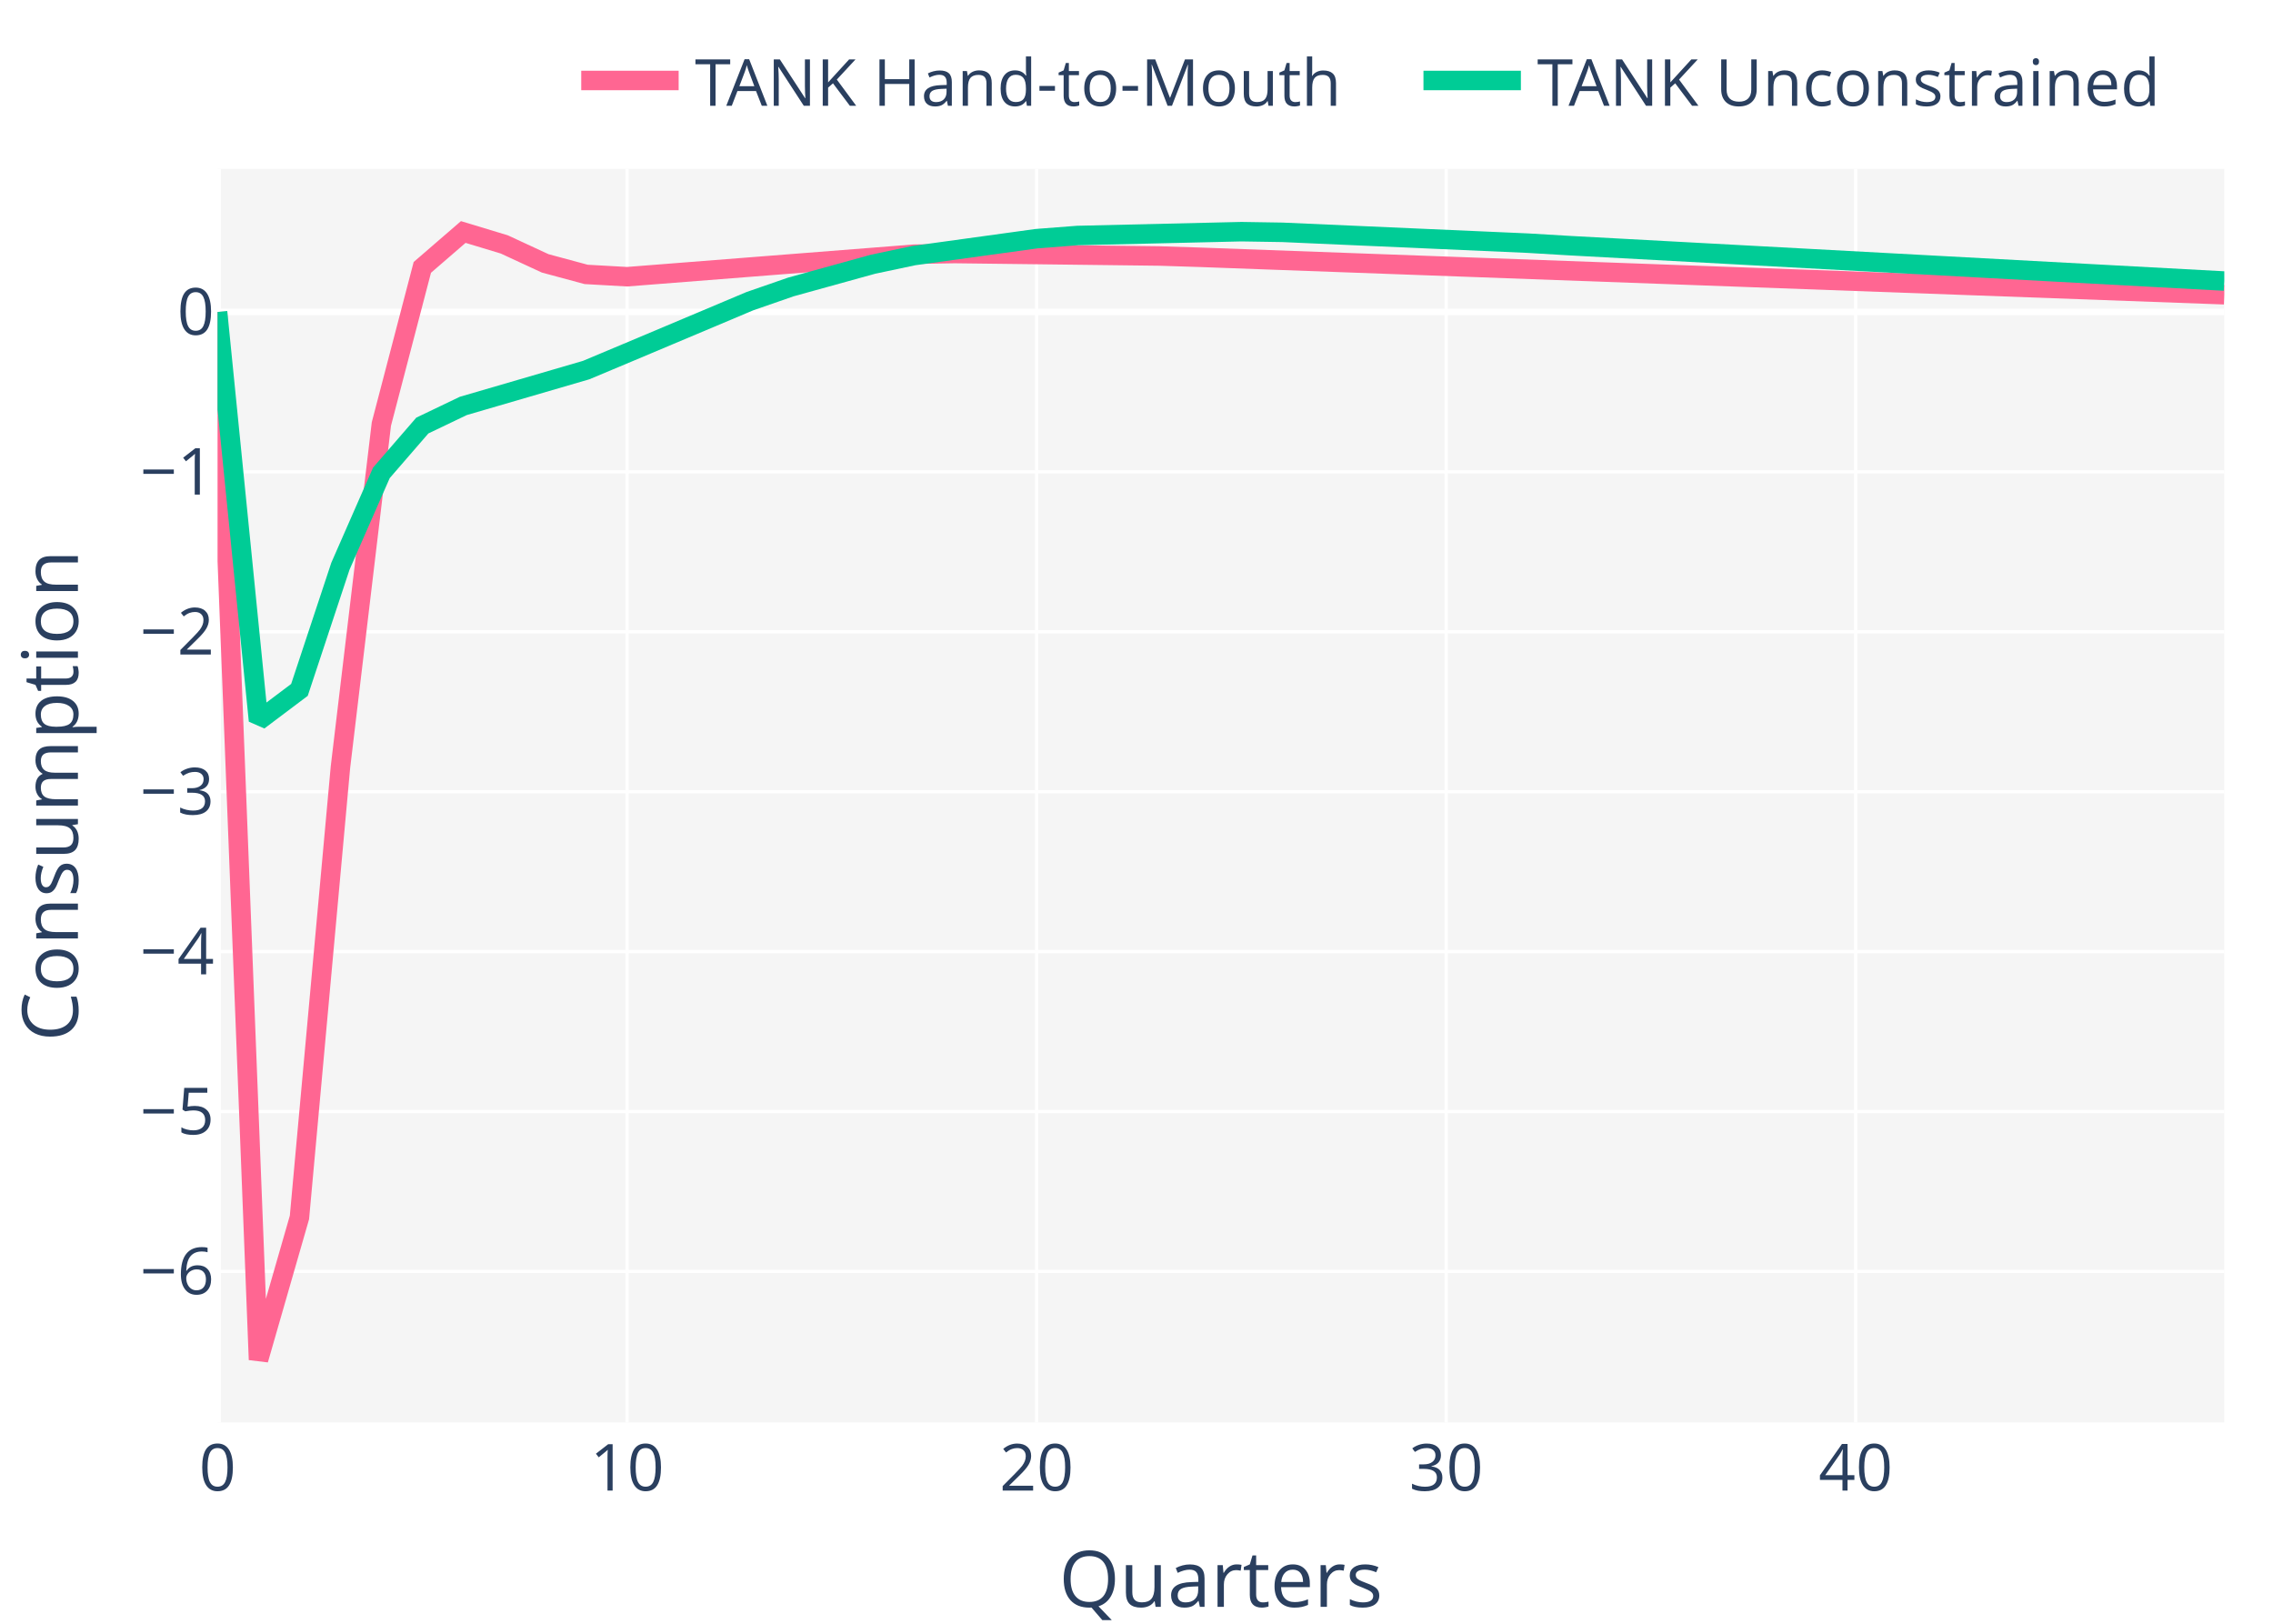
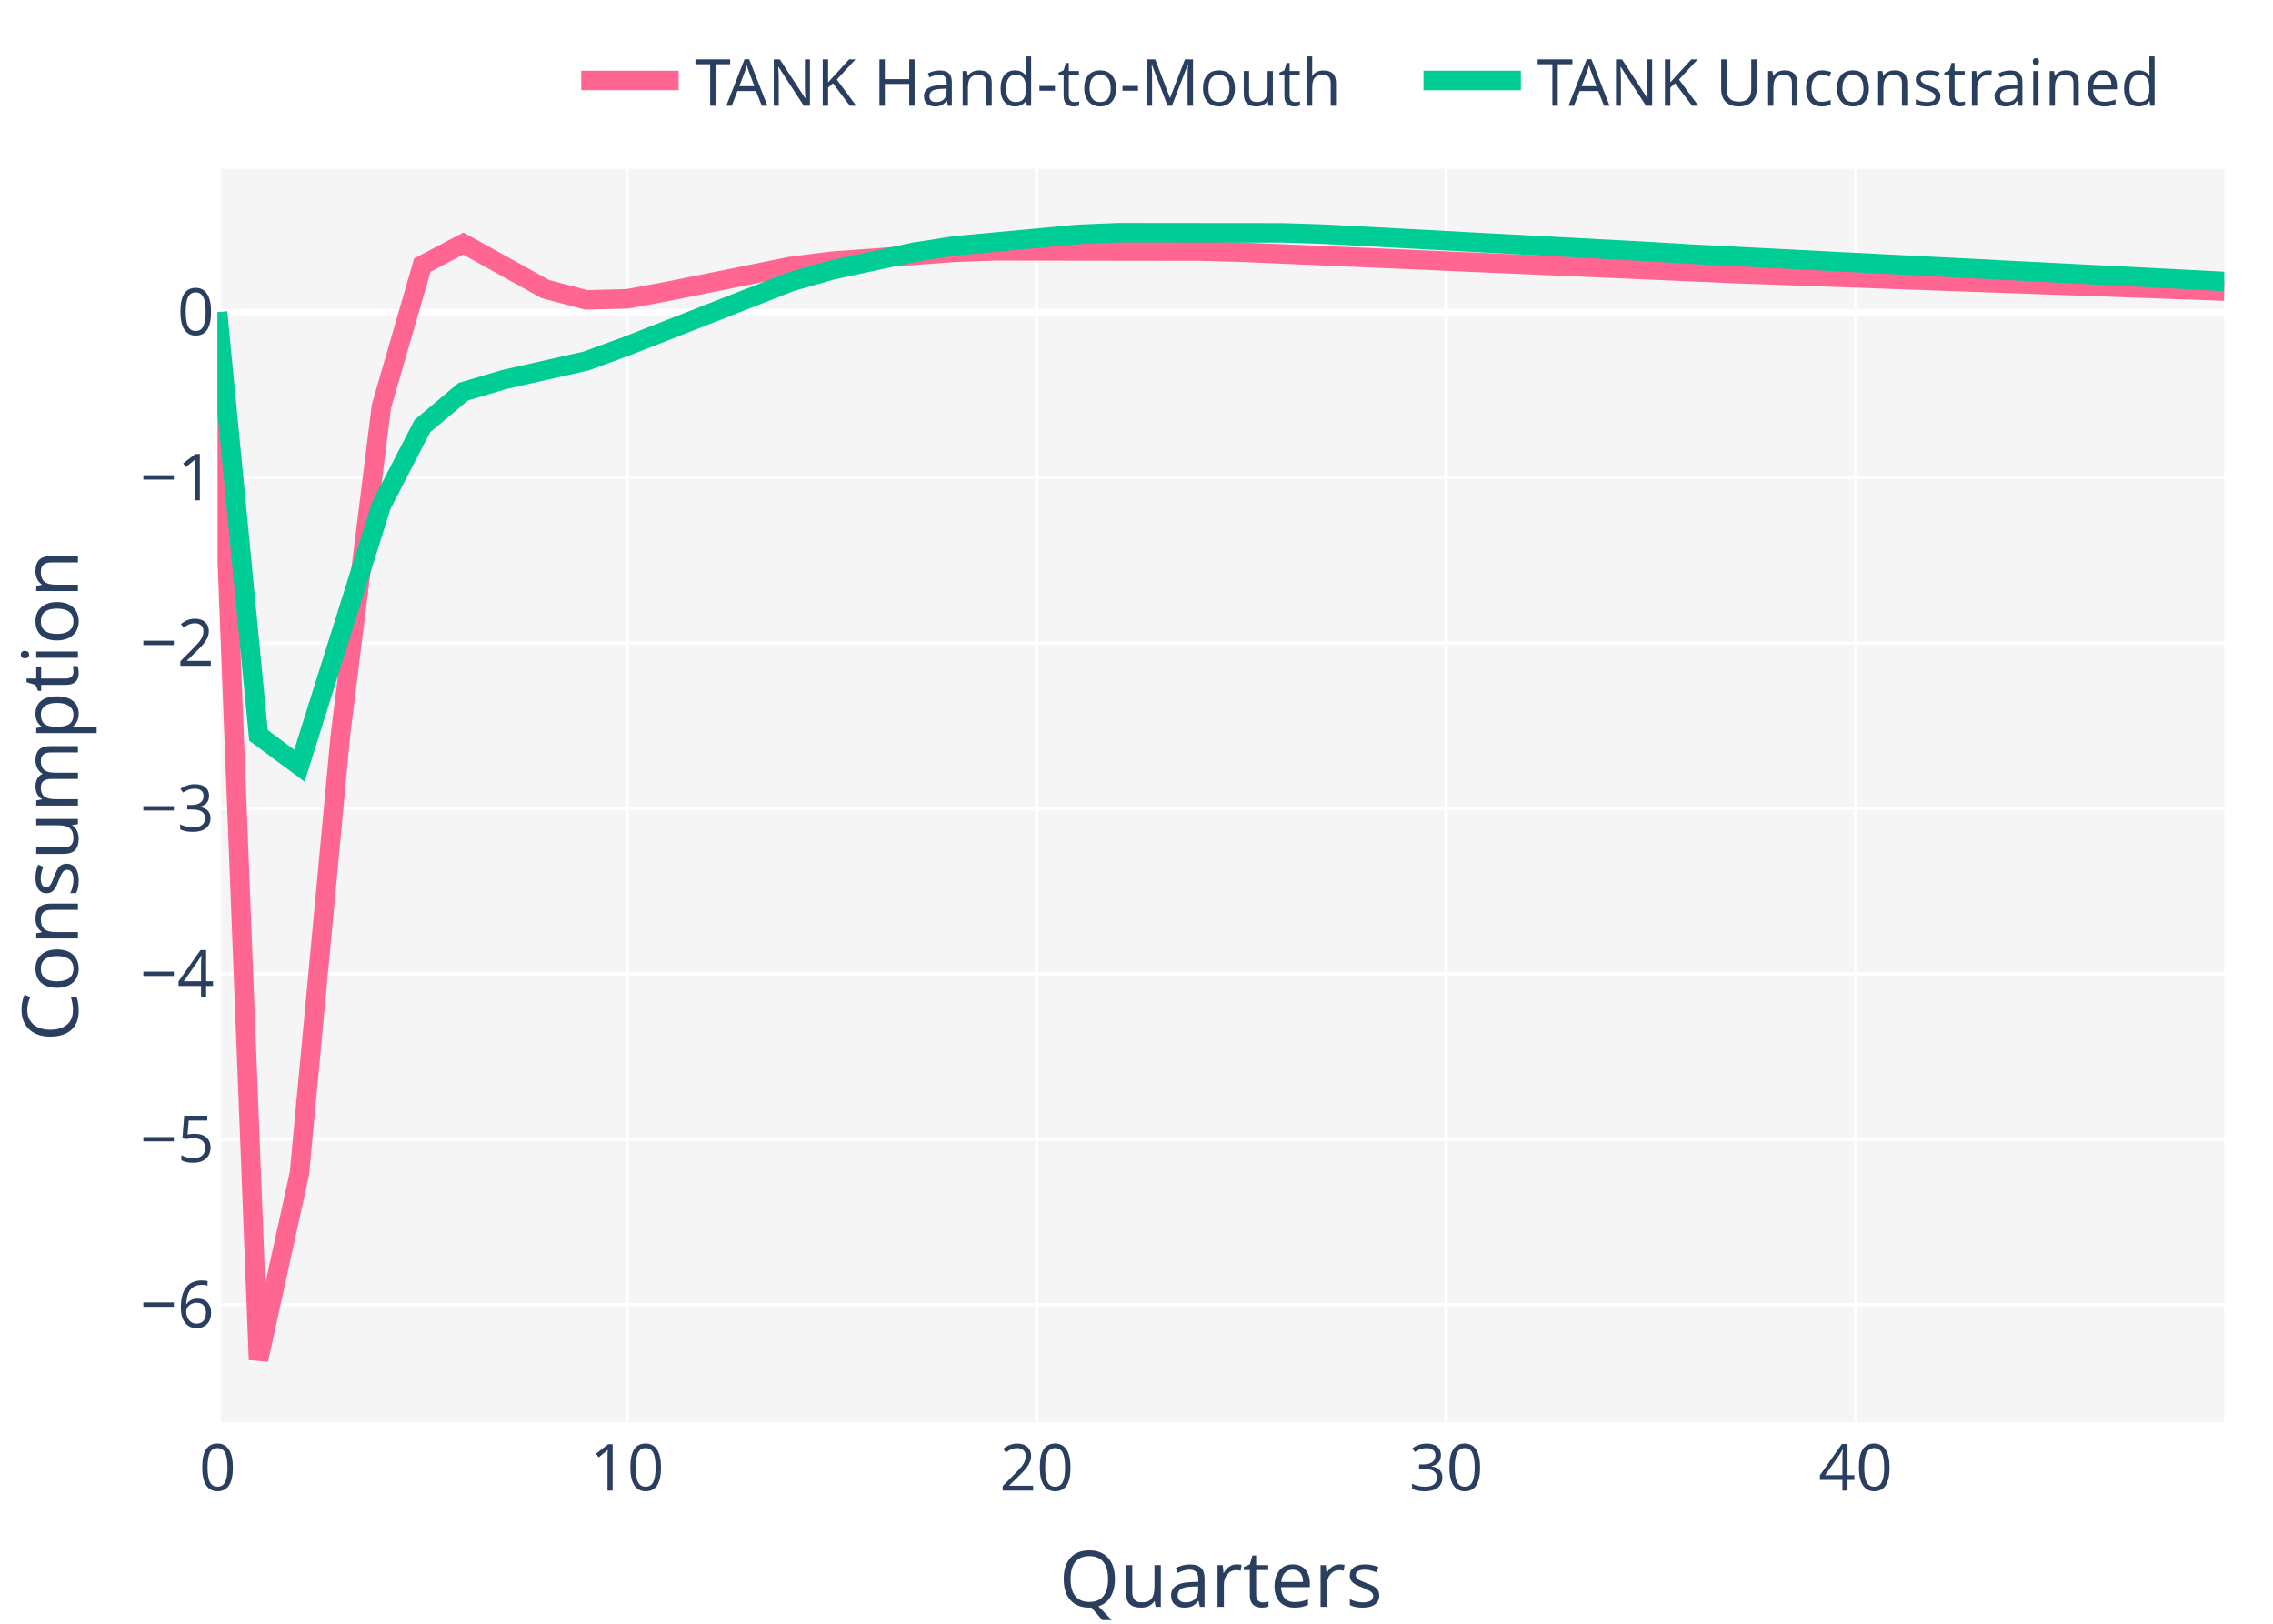
<svg xmlns="http://www.w3.org/2000/svg" class="main-svg" width="700" height="500" style="" viewBox="0 0 700 500">
  <rect x="0" y="0" width="700" height="500" style="fill: rgb(255, 255, 255); fill-opacity: 1;" />
-   <defs id="defs-cce23e">
+   <defs id="defs-59ad75">
    <g class="clips">
-       <clipPath id="clipcce23exyplot" class="plotclip">
+       <clipPath id="clip59ad75xyplot" class="plotclip">
        <rect width="618" height="386" />
      </clipPath>
-       <clipPath class="axesclip" id="clipcce23ex">
+       <clipPath class="axesclip" id="clip59ad75x">
        <rect x="67" y="0" width="618" height="500" />
      </clipPath>
-       <clipPath class="axesclip" id="clipcce23ey">
+       <clipPath class="axesclip" id="clip59ad75y">
        <rect x="0" y="52" width="700" height="386" />
      </clipPath>
-       <clipPath class="axesclip" id="clipcce23exy">
+       <clipPath class="axesclip" id="clip59ad75xy">
        <rect x="67" y="52" width="618" height="386" />
      </clipPath>
    </g>
    <g class="gradients" />
    <g class="patterns" />
  </defs>
  <g class="bglayer">
    <rect class="bg" x="67" y="52" width="618" height="386" style="fill: rgb(245, 245, 245); fill-opacity: 1; stroke-width: 0;" />
  </g>
  <g class="layer-below">
    <g class="imagelayer" />
    <g class="shapelayer" />
  </g>
  <g class="cartesianlayer">
    <g class="subplot xy">
      <g class="layer-subplot">
        <g class="shapelayer" />
        <g class="imagelayer" />
      </g>
      <g class="minor-gridlayer">
        <g class="x" />
        <g class="y" />
      </g>
      <g class="gridlayer">
        <g class="x">
          <path class="xgrid crisp" transform="translate(193.12,0)" d="M0,52v386" style="stroke: rgb(255, 255, 255); stroke-opacity: 1; stroke-width: 1px;" />
          <path class="xgrid crisp" transform="translate(319.24,0)" d="M0,52v386" style="stroke: rgb(255, 255, 255); stroke-opacity: 1; stroke-width: 1px;" />
          <path class="xgrid crisp" transform="translate(445.37,0)" d="M0,52v386" style="stroke: rgb(255, 255, 255); stroke-opacity: 1; stroke-width: 1px;" />
          <path class="xgrid crisp" transform="translate(571.49,0)" d="M0,52v386" style="stroke: rgb(255, 255, 255); stroke-opacity: 1; stroke-width: 1px;" />
        </g>
        <g class="y">
-           <path class="ygrid crisp" transform="translate(0,391.51)" d="M67,0h618" style="stroke: rgb(255, 255, 255); stroke-opacity: 1; stroke-width: 1px;" />
-           <path class="ygrid crisp" transform="translate(0,342.27)" d="M67,0h618" style="stroke: rgb(255, 255, 255); stroke-opacity: 1; stroke-width: 1px;" />
-           <path class="ygrid crisp" transform="translate(0,293.03)" d="M67,0h618" style="stroke: rgb(255, 255, 255); stroke-opacity: 1; stroke-width: 1px;" />
-           <path class="ygrid crisp" transform="translate(0,243.79)" d="M67,0h618" style="stroke: rgb(255, 255, 255); stroke-opacity: 1; stroke-width: 1px;" />
-           <path class="ygrid crisp" transform="translate(0,194.54)" d="M67,0h618" style="stroke: rgb(255, 255, 255); stroke-opacity: 1; stroke-width: 1px;" />
-           <path class="ygrid crisp" transform="translate(0,145.3)" d="M67,0h618" style="stroke: rgb(255, 255, 255); stroke-opacity: 1; stroke-width: 1px;" />
+           <path class="ygrid crisp" transform="translate(0,401.78)" d="M67,0h618" style="stroke: rgb(255, 255, 255); stroke-opacity: 1; stroke-width: 1px;" />
+           <path class="ygrid crisp" transform="translate(0,350.84)" d="M67,0h618" style="stroke: rgb(255, 255, 255); stroke-opacity: 1; stroke-width: 1px;" />
+           <path class="ygrid crisp" transform="translate(0,299.9)" d="M67,0h618" style="stroke: rgb(255, 255, 255); stroke-opacity: 1; stroke-width: 1px;" />
+           <path class="ygrid crisp" transform="translate(0,248.95)" d="M67,0h618" style="stroke: rgb(255, 255, 255); stroke-opacity: 1; stroke-width: 1px;" />
+           <path class="ygrid crisp" transform="translate(0,198.01)" d="M67,0h618" style="stroke: rgb(255, 255, 255); stroke-opacity: 1; stroke-width: 1px;" />
+           <path class="ygrid crisp" transform="translate(0,147.07)" d="M67,0h618" style="stroke: rgb(255, 255, 255); stroke-opacity: 1; stroke-width: 1px;" />
        </g>
      </g>
      <g class="zerolinelayer">
        <path class="xzl zl crisp" transform="translate(67,0)" d="M0,52v386" style="stroke: rgb(255, 255, 255); stroke-opacity: 1; stroke-width: 2px;" />
-         <path class="yzl zl crisp" transform="translate(0,96.06)" d="M67,0h618" style="stroke: rgb(255, 255, 255); stroke-opacity: 1; stroke-width: 2px;" />
+         <path class="yzl zl crisp" transform="translate(0,96.13)" d="M67,0h618" style="stroke: rgb(255, 255, 255); stroke-opacity: 1; stroke-width: 2px;" />
      </g>
      <path class="xlines-below" />
      <path class="ylines-below" />
      <g class="overlines-below" />
      <g class="xaxislayer-below" />
      <g class="yaxislayer-below" />
      <g class="overaxes-below" />
-       <g class="plot" transform="translate(67,52)" clip-path="url(#clipcce23exyplot)">
+       <g class="plot" transform="translate(67,52)" clip-path="url(#clip59ad75xyplot)">
        <g class="scatterlayer mlayer">
-           <g class="trace scatter tracef106eb" style="stroke-miterlimit: 2; opacity: 1;">
+           <g class="trace scatter trace98d514" style="stroke-miterlimit: 2; opacity: 1;">
            <g class="fills" />
            <g class="errorbars" />
            <g class="lines">
-               <path class="js-line" d="M0,44.06L12.61,366.7L25.22,322.89L37.84,184.29L50.45,78.57L63.06,30.34L75.67,19.44L88.29,23.26L100.9,29.1L113.51,32.5L126.12,33.21L214.41,26.28L227.02,26.07L290.08,26.83L302.69,27.23L618,38.76" style="vector-effect: non-scaling-stroke; fill: none; stroke: rgb(255, 102, 146); stroke-opacity: 1; stroke-width: 6px; opacity: 1;" />
+               <path class="js-line" d="M0,44.13L12.61,366.7L25.22,309.34L37.84,174.33L50.45,73.15L63.06,29.63L75.67,22.98L100.9,37L113.51,40.33L126.12,40.01L138.73,37.68L176.57,30.02L189.18,28.42L227.02,25.68L239.63,25.23L302.69,25.31L315.31,25.65L454.04,31.66L466.65,32.22L618,37.63" style="vector-effect: non-scaling-stroke; fill: none; stroke: rgb(255, 102, 146); stroke-opacity: 1; stroke-width: 6px; opacity: 1;" />
            </g>
            <g class="points" />
            <g class="text" />
          </g>
-           <g class="trace scatter trace07e149" style="stroke-miterlimit: 2; opacity: 1;">
+           <g class="trace scatter trace1ea77a" style="stroke-miterlimit: 2; opacity: 1;">
            <g class="fills" />
            <g class="errorbars" />
            <g class="lines">
-               <path class="js-line" d="M0,44.06L12.61,169.93L25.22,160.44L37.84,122.34L50.45,93.61L63.06,79.04L75.67,73L113.51,61.96L126.12,56.67L163.96,40.73L176.57,36.36L201.8,29.38L214.41,26.71L252.24,21.49L264.86,20.52L315.31,19.34L327.92,19.54L403.59,22.88L416.2,23.63L618,34.54" style="vector-effect: non-scaling-stroke; fill: none; stroke: rgb(0, 204, 150); stroke-opacity: 1; stroke-width: 6px; opacity: 1;" />
+               <path class="js-line" d="M0,44.13L12.61,174.45L25.22,183.78L50.45,103.6L63.06,79.21L75.67,68.61L88.29,64.86L113.51,59.16L126.12,54.53L176.57,34.74L189.18,31.13L214.41,25.67L227.02,23.7L264.86,20.17L277.47,19.64L327.92,19.69L340.53,20.09L441.43,25.5L454.04,26.26L618,34.65" style="vector-effect: non-scaling-stroke; fill: none; stroke: rgb(0, 204, 150); stroke-opacity: 1; stroke-width: 6px; opacity: 1;" />
            </g>
            <g class="points" />
            <g class="text" />
          </g>
        </g>
      </g>
      <g class="overplot" />
      <path class="xlines-above crisp" d="M0,0" style="fill: none;" />
      <path class="ylines-above crisp" d="M0,0" style="fill: none;" />
      <g class="overlines-above" />
      <g class="xaxislayer-above">
        <g class="xtick">
          <text text-anchor="middle" x="0" y="459" transform="translate(67,0)" style="font-family: 'Open Sans', verdana, arial, sans-serif; font-size: 20px; fill: rgb(42, 63, 95); fill-opacity: 1; white-space: pre; opacity: 1;">0</text>
        </g>
        <g class="xtick">
          <text text-anchor="middle" x="0" y="459" style="font-family: 'Open Sans', verdana, arial, sans-serif; font-size: 20px; fill: rgb(42, 63, 95); fill-opacity: 1; white-space: pre; opacity: 1;" transform="translate(193.12,0)">10</text>
        </g>
        <g class="xtick">
          <text text-anchor="middle" x="0" y="459" style="font-family: 'Open Sans', verdana, arial, sans-serif; font-size: 20px; fill: rgb(42, 63, 95); fill-opacity: 1; white-space: pre; opacity: 1;" transform="translate(319.24,0)">20</text>
        </g>
        <g class="xtick">
          <text text-anchor="middle" x="0" y="459" style="font-family: 'Open Sans', verdana, arial, sans-serif; font-size: 20px; fill: rgb(42, 63, 95); fill-opacity: 1; white-space: pre; opacity: 1;" transform="translate(445.37,0)">30</text>
        </g>
        <g class="xtick">
          <text text-anchor="middle" x="0" y="459" style="font-family: 'Open Sans', verdana, arial, sans-serif; font-size: 20px; fill: rgb(42, 63, 95); fill-opacity: 1; white-space: pre; opacity: 1;" transform="translate(571.49,0)">40</text>
        </g>
      </g>
      <g class="yaxislayer-above">
        <g class="ytick">
-           <text text-anchor="end" x="66" y="7" transform="translate(0,391.51)" style="font-family: 'Open Sans', verdana, arial, sans-serif; font-size: 20px; fill: rgb(42, 63, 95); fill-opacity: 1; white-space: pre; opacity: 1;">−6</text>
+           <text text-anchor="end" x="66" y="7" transform="translate(0,401.78)" style="font-family: 'Open Sans', verdana, arial, sans-serif; font-size: 20px; fill: rgb(42, 63, 95); fill-opacity: 1; white-space: pre; opacity: 1;">−6</text>
        </g>
        <g class="ytick">
-           <text text-anchor="end" x="66" y="7" style="font-family: 'Open Sans', verdana, arial, sans-serif; font-size: 20px; fill: rgb(42, 63, 95); fill-opacity: 1; white-space: pre; opacity: 1;" transform="translate(0,342.27)">−5</text>
+           <text text-anchor="end" x="66" y="7" style="font-family: 'Open Sans', verdana, arial, sans-serif; font-size: 20px; fill: rgb(42, 63, 95); fill-opacity: 1; white-space: pre; opacity: 1;" transform="translate(0,350.84)">−5</text>
        </g>
        <g class="ytick">
-           <text text-anchor="end" x="66" y="7" style="font-family: 'Open Sans', verdana, arial, sans-serif; font-size: 20px; fill: rgb(42, 63, 95); fill-opacity: 1; white-space: pre; opacity: 1;" transform="translate(0,293.03)">−4</text>
+           <text text-anchor="end" x="66" y="7" style="font-family: 'Open Sans', verdana, arial, sans-serif; font-size: 20px; fill: rgb(42, 63, 95); fill-opacity: 1; white-space: pre; opacity: 1;" transform="translate(0,299.9)">−4</text>
        </g>
        <g class="ytick">
-           <text text-anchor="end" x="66" y="7" style="font-family: 'Open Sans', verdana, arial, sans-serif; font-size: 20px; fill: rgb(42, 63, 95); fill-opacity: 1; white-space: pre; opacity: 1;" transform="translate(0,243.79)">−3</text>
+           <text text-anchor="end" x="66" y="7" style="font-family: 'Open Sans', verdana, arial, sans-serif; font-size: 20px; fill: rgb(42, 63, 95); fill-opacity: 1; white-space: pre; opacity: 1;" transform="translate(0,248.95)">−3</text>
        </g>
        <g class="ytick">
-           <text text-anchor="end" x="66" y="7" style="font-family: 'Open Sans', verdana, arial, sans-serif; font-size: 20px; fill: rgb(42, 63, 95); fill-opacity: 1; white-space: pre; opacity: 1;" transform="translate(0,194.54)">−2</text>
+           <text text-anchor="end" x="66" y="7" style="font-family: 'Open Sans', verdana, arial, sans-serif; font-size: 20px; fill: rgb(42, 63, 95); fill-opacity: 1; white-space: pre; opacity: 1;" transform="translate(0,198.01)">−2</text>
        </g>
        <g class="ytick">
-           <text text-anchor="end" x="66" y="7" style="font-family: 'Open Sans', verdana, arial, sans-serif; font-size: 20px; fill: rgb(42, 63, 95); fill-opacity: 1; white-space: pre; opacity: 1;" transform="translate(0,145.3)">−1</text>
+           <text text-anchor="end" x="66" y="7" style="font-family: 'Open Sans', verdana, arial, sans-serif; font-size: 20px; fill: rgb(42, 63, 95); fill-opacity: 1; white-space: pre; opacity: 1;" transform="translate(0,147.07)">−1</text>
        </g>
        <g class="ytick">
-           <text text-anchor="end" x="66" y="7" style="font-family: 'Open Sans', verdana, arial, sans-serif; font-size: 20px; fill: rgb(42, 63, 95); fill-opacity: 1; white-space: pre; opacity: 1;" transform="translate(0,96.06)">0</text>
+           <text text-anchor="end" x="66" y="7" style="font-family: 'Open Sans', verdana, arial, sans-serif; font-size: 20px; fill: rgb(42, 63, 95); fill-opacity: 1; white-space: pre; opacity: 1;" transform="translate(0,96.13)">0</text>
        </g>
      </g>
      <g class="overaxes-above" />
    </g>
  </g>
  <g class="polarlayer" />
  <g class="smithlayer" />
  <g class="ternarylayer" />
  <g class="geolayer" />
  <g class="funnelarealayer" />
  <g class="pielayer" />
  <g class="iciclelayer" />
  <g class="treemaplayer" />
  <g class="sunburstlayer" />
  <g class="glimages" />
-   <defs id="topdefs-cce23e">
+   <defs id="topdefs-59ad75">
    <g class="clips" />
-     <clipPath id="legendcce23e">
+     <clipPath id="legend59ad75">
      <rect width="511" height="39" x="0" y="0" />
    </clipPath>
  </defs>
  <g class="layer-above">
    <g class="imagelayer" />
    <g class="shapelayer" />
  </g>
  <g class="infolayer">
    <g class="legend" pointer-events="all" transform="translate(174,5.28)">
      <rect class="bg" shape-rendering="crispEdges" width="511" height="39" x="0" y="0" style="stroke: rgb(68, 68, 68); stroke-opacity: 1; fill: rgb(255, 255, 255); fill-opacity: 1; stroke-width: 0px;" />
-       <g class="scrollbox" transform="" clip-path="url(#legendcce23e)">
+       <g class="scrollbox" transform="" clip-path="url(#legend59ad75)">
        <g class="groups" transform="">
          <g class="traces" transform="translate(0,19.5)" style="opacity: 1;">
            <text class="legendtext" text-anchor="start" x="40" y="7.8" style="font-family: 'Open Sans', verdana, arial, sans-serif; font-size: 20px; fill: rgb(42, 63, 95); fill-opacity: 1; white-space: pre;">TANK Hand-to-Mouth</text>
            <g class="layers" style="opacity: 1;">
              <g class="legendfill" />
              <g class="legendlines">
                <path class="js-line" d="M5,0h30" style="fill: none; stroke: rgb(255, 102, 146); stroke-opacity: 1; stroke-width: 6px;" />
              </g>
              <g class="legendsymbols">
                <g class="legendpoints" />
              </g>
            </g>
            <rect class="legendtoggle" x="0" y="-14.5" width="256.875" height="29" style="fill: rgb(0, 0, 0); fill-opacity: 0;" />
          </g>
        </g>
        <g class="groups" transform="translate(259.375,0)">
          <g class="traces" transform="translate(0,19.5)" style="opacity: 1;">
            <text class="legendtext" text-anchor="start" x="40" y="7.8" style="font-family: 'Open Sans', verdana, arial, sans-serif; font-size: 20px; fill: rgb(42, 63, 95); fill-opacity: 1; white-space: pre;">TANK Unconstrained</text>
            <g class="layers" style="opacity: 1;">
              <g class="legendfill" />
              <g class="legendlines">
                <path class="js-line" d="M5,0h30" style="fill: none; stroke: rgb(0, 204, 150); stroke-opacity: 1; stroke-width: 6px;" />
              </g>
              <g class="legendsymbols">
                <g class="legendpoints" />
              </g>
            </g>
            <rect class="legendtoggle" x="0" y="-14.5" width="248.234" height="29" style="fill: rgb(0, 0, 0); fill-opacity: 0;" />
          </g>
        </g>
      </g>
      <rect class="scrollbar" rx="20" ry="3" width="0" height="0" x="0" y="0" style="fill: rgb(128, 139, 164); fill-opacity: 1;" />
    </g>
    <g class="g-gtitle" />
    <g class="g-xtitle">
      <text class="xtitle" x="376" y="494.8" text-anchor="middle" style="font-family: 'Open Sans', verdana, arial, sans-serif; font-size: 24px; fill: rgb(42, 63, 95); opacity: 1; font-weight: normal; white-space: pre;">Quarters</text>
    </g>
    <g class="g-ytitle" transform="translate(18.89355,0)">
      <text class="ytitle" transform="rotate(-90,5.10625,245)" x="5.106" y="245" text-anchor="middle" style="font-family: 'Open Sans', verdana, arial, sans-serif; font-size: 24px; fill: rgb(42, 63, 95); opacity: 1; font-weight: normal; white-space: pre;">Consumption</text>
    </g>
  </g>
</svg>
